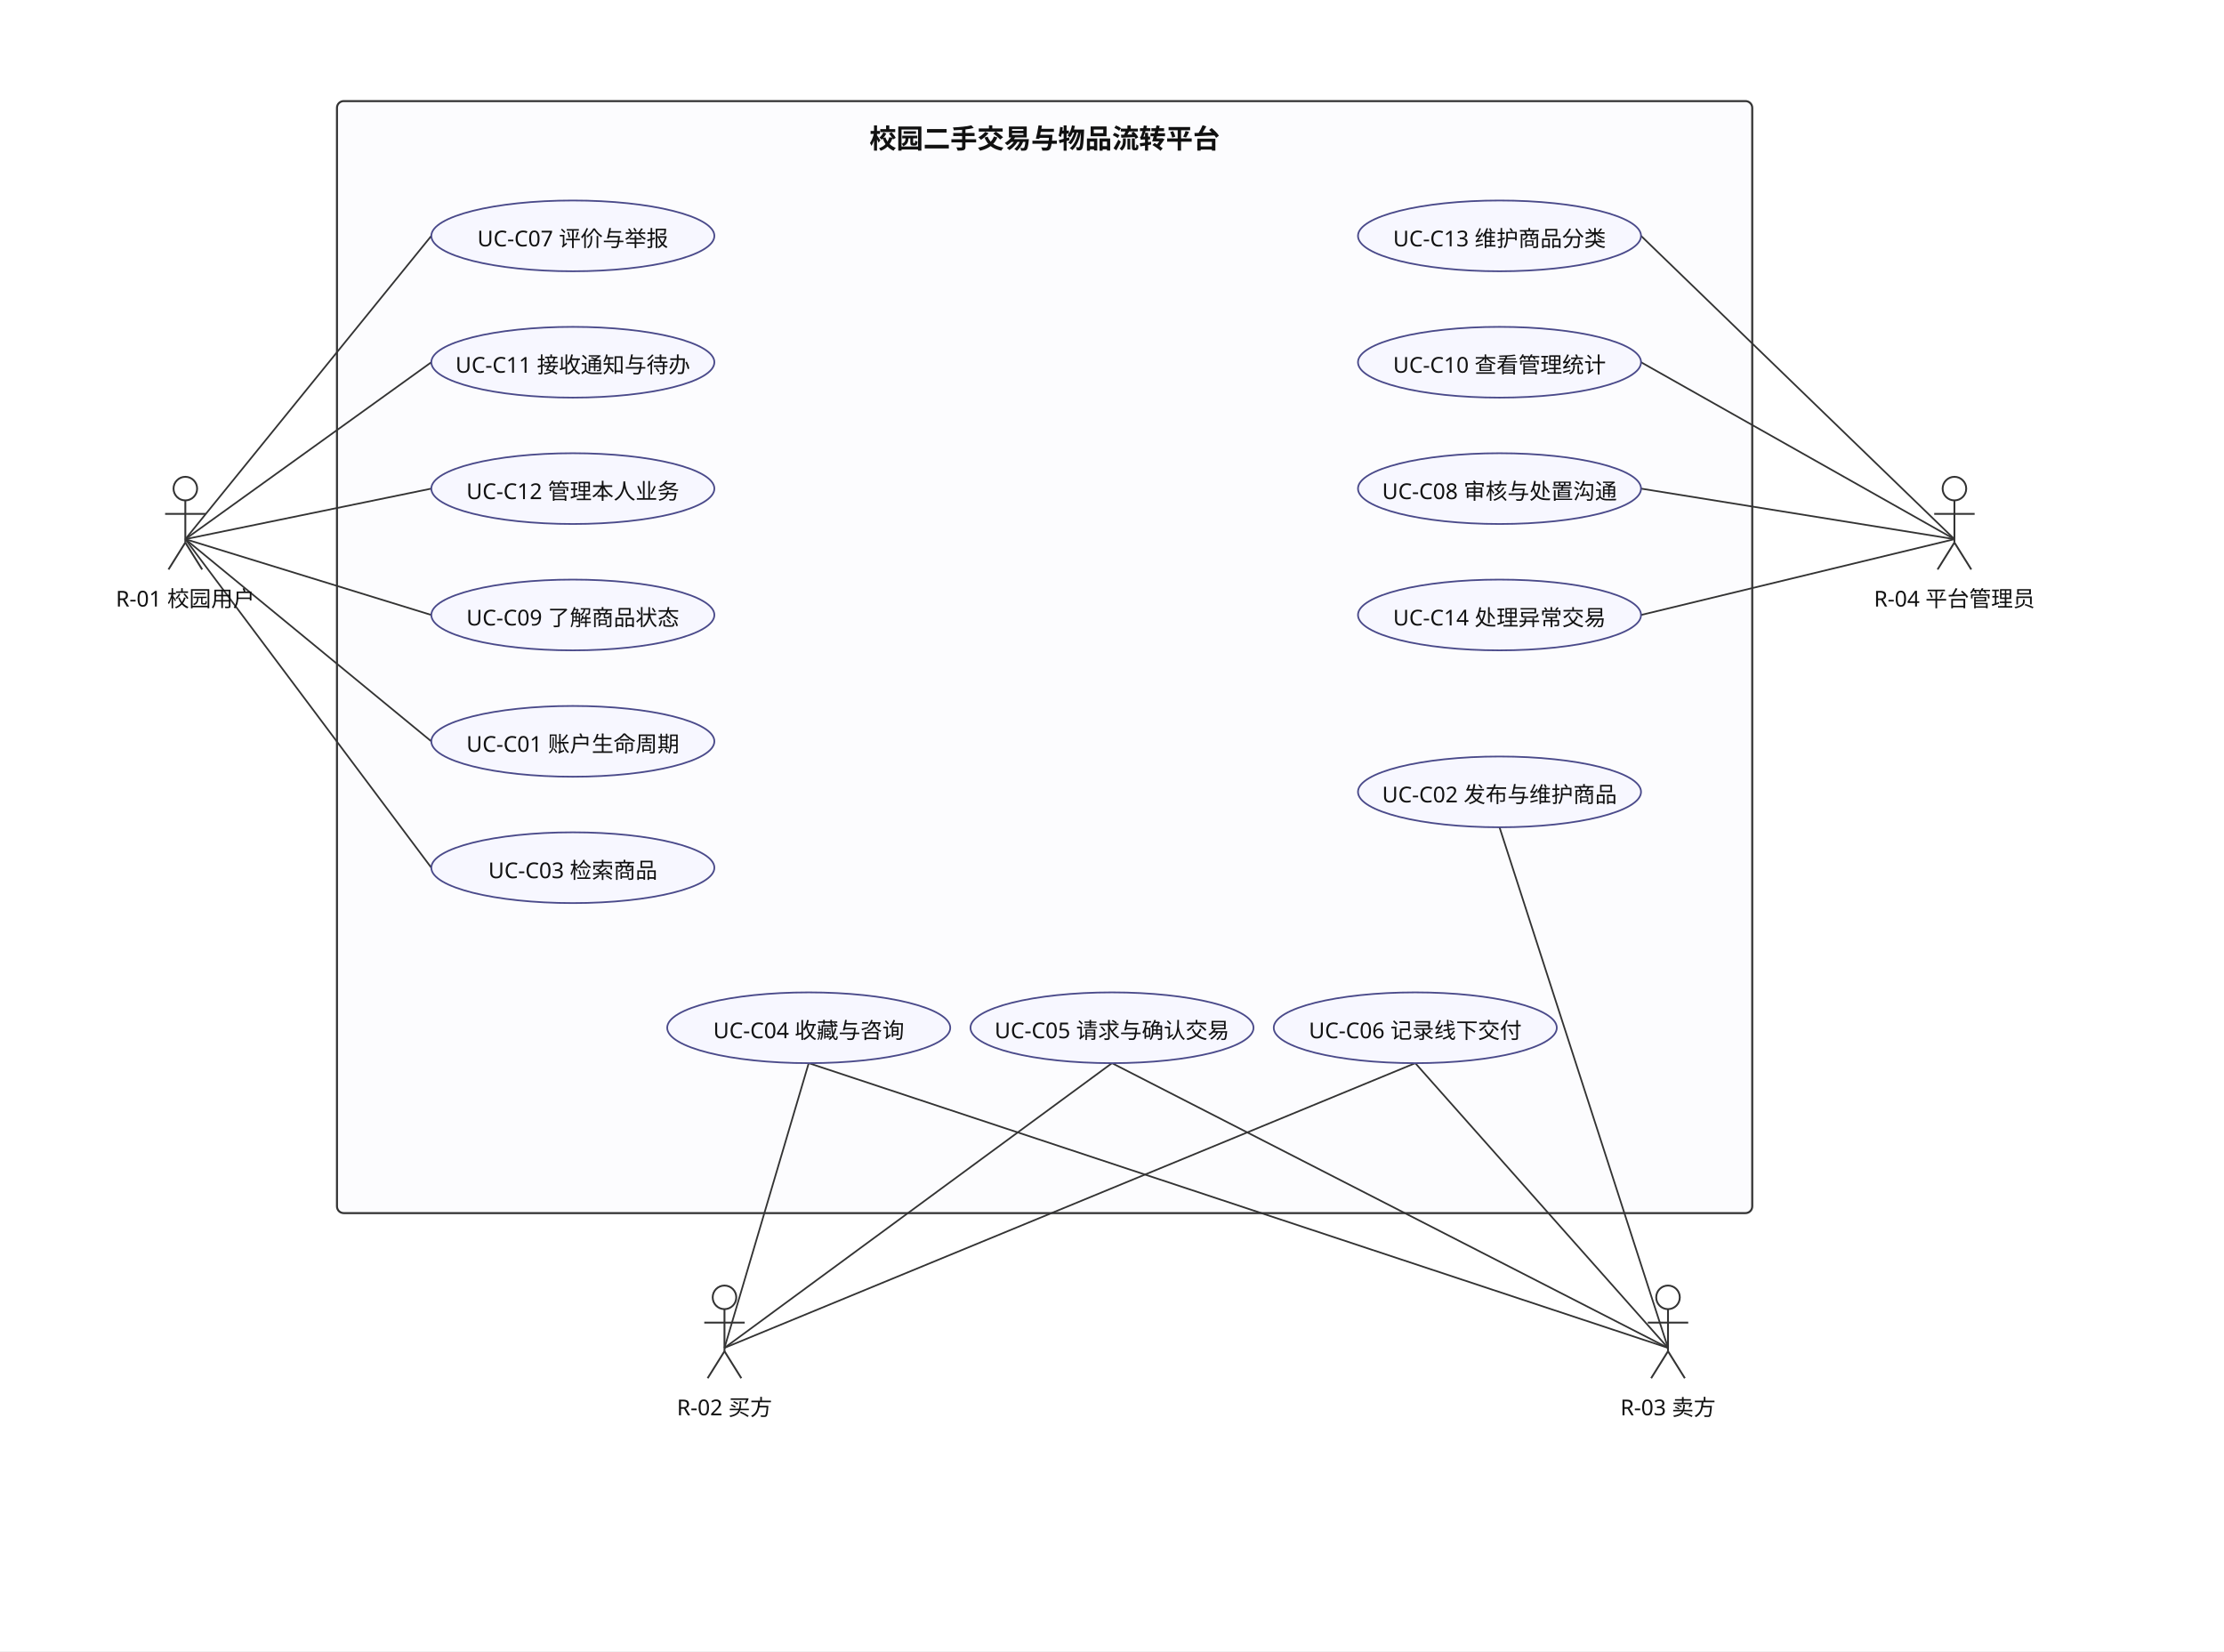
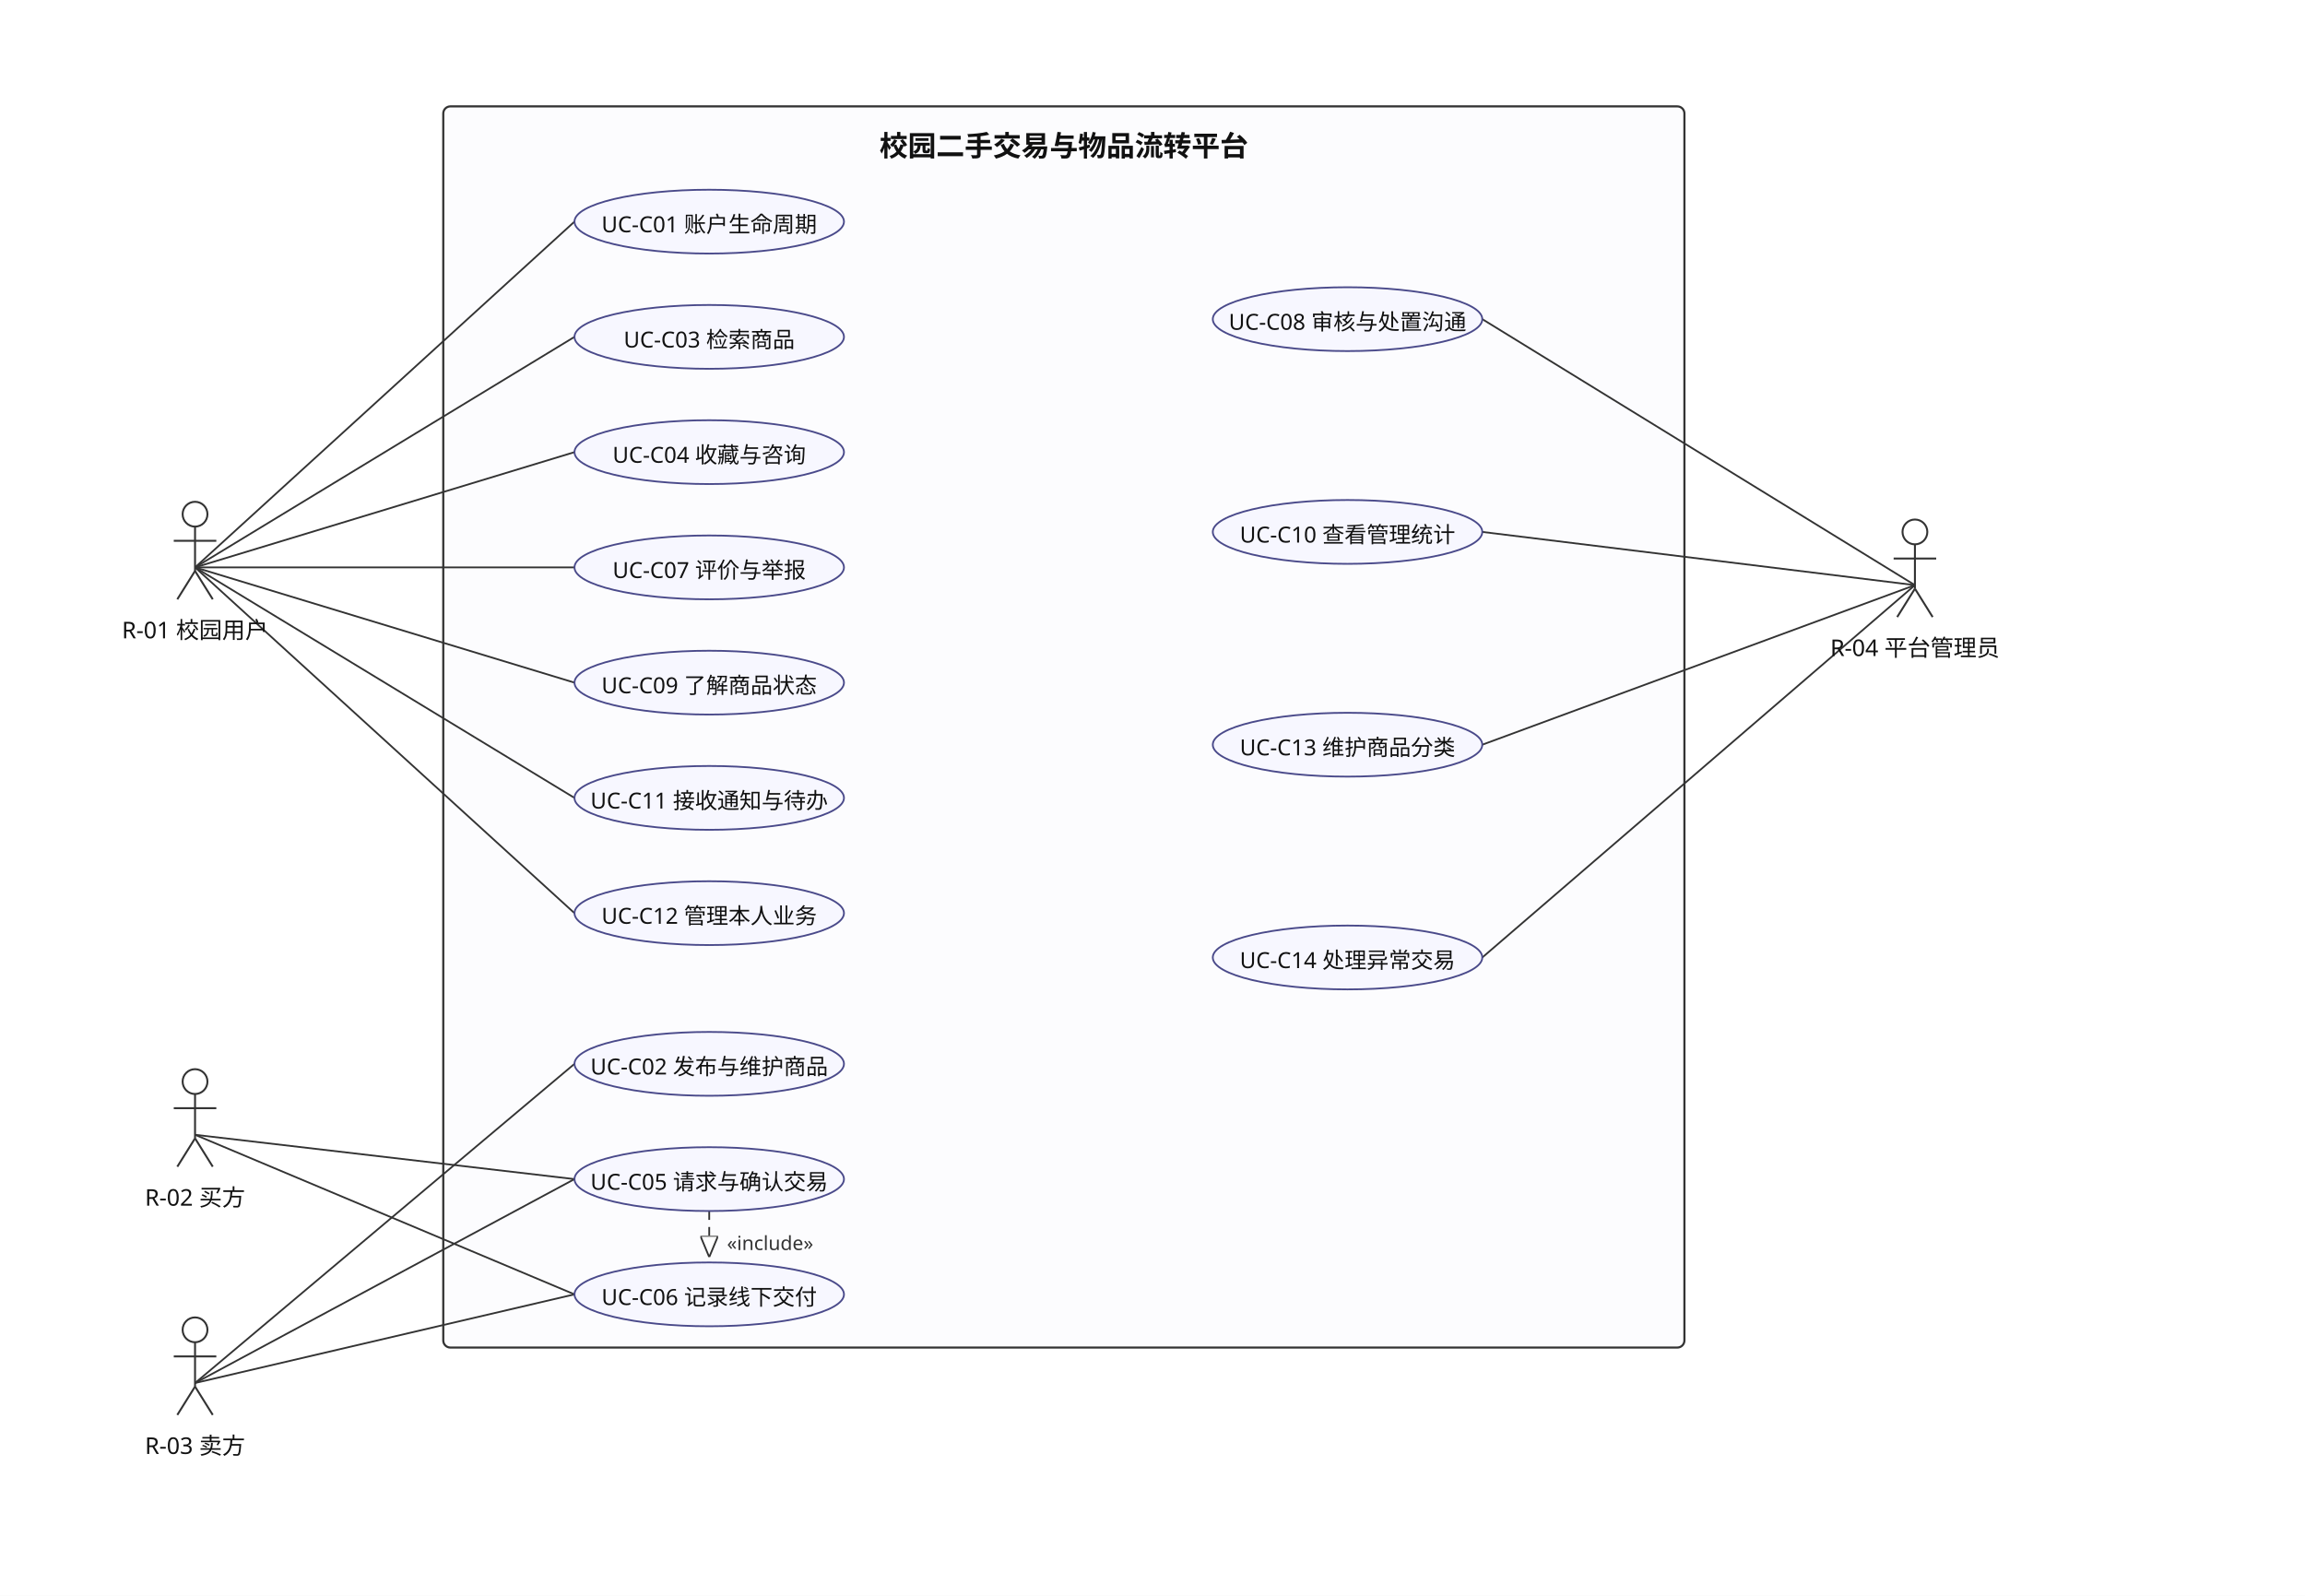
- <svg xmlns="http://www.w3.org/2000/svg" width="1320" height="980" viewBox="0 0 1320 980" font-family="Microsoft YaHei, sans-serif">
-   <rect width="1320" height="980" fill="#ffffff" />
-   <rect x="200" y="60" width="840" height="660" fill="#FCFCFE" stroke="#333333" stroke-width="1.2" rx="4" />
-   <text x="620" y="88" text-anchor="middle" font-size="16" font-weight="bold" fill="#111111">校园二手交易与物品流转平台</text>
-   <line x1="110" y1="320" x2="256" y2="140" stroke="#333333" stroke-width="1" />
-   <line x1="110" y1="320" x2="256" y2="215" stroke="#333333" stroke-width="1" />
-   <line x1="110" y1="320" x2="256" y2="290" stroke="#333333" stroke-width="1" />
-   <line x1="110" y1="320" x2="256" y2="365" stroke="#333333" stroke-width="1" />
-   <line x1="110" y1="320" x2="256" y2="440" stroke="#333333" stroke-width="1" />
-   <line x1="110" y1="320" x2="256" y2="515" stroke="#333333" stroke-width="1" />
-   <line x1="430" y1="800" x2="480" y2="631" stroke="#333333" stroke-width="1" />
-   <line x1="430" y1="800" x2="660" y2="631" stroke="#333333" stroke-width="1" />
-   <line x1="430" y1="800" x2="840" y2="631" stroke="#333333" stroke-width="1" />
-   <line x1="990" y1="800" x2="480" y2="631" stroke="#333333" stroke-width="1" />
-   <line x1="990" y1="800" x2="660" y2="631" stroke="#333333" stroke-width="1" />
-   <line x1="990" y1="800" x2="840" y2="631" stroke="#333333" stroke-width="1" />
-   <line x1="990" y1="800" x2="890" y2="491" stroke="#333333" stroke-width="1" />
-   <line x1="1160" y1="320" x2="974" y2="140" stroke="#333333" stroke-width="1" />
-   <line x1="1160" y1="320" x2="974" y2="215" stroke="#333333" stroke-width="1" />
-   <line x1="1160" y1="320" x2="974" y2="290" stroke="#333333" stroke-width="1" />
-   <line x1="1160" y1="320" x2="974" y2="365" stroke="#333333" stroke-width="1" />
-   <ellipse cx="340" cy="140" rx="84" ry="21" fill="#F7F7FF" stroke="#4A4A8A" stroke-width="1" />
-   <text x="340" y="140" text-anchor="middle" dominant-baseline="central" font-size="13" fill="#111111">UC-C07 评价与举报</text>
-   <ellipse cx="340" cy="215" rx="84" ry="21" fill="#F7F7FF" stroke="#4A4A8A" stroke-width="1" />
-   <text x="340" y="215" text-anchor="middle" dominant-baseline="central" font-size="13" fill="#111111">UC-C11 接收通知与待办</text>
-   <ellipse cx="340" cy="290" rx="84" ry="21" fill="#F7F7FF" stroke="#4A4A8A" stroke-width="1" />
-   <text x="340" y="290" text-anchor="middle" dominant-baseline="central" font-size="13" fill="#111111">UC-C12 管理本人业务</text>
-   <ellipse cx="340" cy="365" rx="84" ry="21" fill="#F7F7FF" stroke="#4A4A8A" stroke-width="1" />
-   <text x="340" y="365" text-anchor="middle" dominant-baseline="central" font-size="13" fill="#111111">UC-C09 了解商品状态</text>
-   <ellipse cx="340" cy="440" rx="84" ry="21" fill="#F7F7FF" stroke="#4A4A8A" stroke-width="1" />
-   <text x="340" y="440" text-anchor="middle" dominant-baseline="central" font-size="13" fill="#111111">UC-C01 账户生命周期</text>
-   <ellipse cx="340" cy="515" rx="84" ry="21" fill="#F7F7FF" stroke="#4A4A8A" stroke-width="1" />
-   <text x="340" y="515" text-anchor="middle" dominant-baseline="central" font-size="13" fill="#111111">UC-C03 检索商品</text>
-   <ellipse cx="480" cy="610" rx="84" ry="21" fill="#F7F7FF" stroke="#4A4A8A" stroke-width="1" />
-   <text x="480" y="610" text-anchor="middle" dominant-baseline="central" font-size="13" fill="#111111">UC-C04 收藏与咨询</text>
-   <ellipse cx="660" cy="610" rx="84" ry="21" fill="#F7F7FF" stroke="#4A4A8A" stroke-width="1" />
-   <text x="660" y="610" text-anchor="middle" dominant-baseline="central" font-size="13" fill="#111111">UC-C05 请求与确认交易</text>
-   <ellipse cx="840" cy="610" rx="84" ry="21" fill="#F7F7FF" stroke="#4A4A8A" stroke-width="1" />
-   <text x="840" y="610" text-anchor="middle" dominant-baseline="central" font-size="13" fill="#111111">UC-C06 记录线下交付</text>
-   <ellipse cx="890" cy="140" rx="84" ry="21" fill="#F7F7FF" stroke="#4A4A8A" stroke-width="1" />
-   <text x="890" y="140" text-anchor="middle" dominant-baseline="central" font-size="13" fill="#111111">UC-C13 维护商品分类</text>
-   <ellipse cx="890" cy="215" rx="84" ry="21" fill="#F7F7FF" stroke="#4A4A8A" stroke-width="1" />
-   <text x="890" y="215" text-anchor="middle" dominant-baseline="central" font-size="13" fill="#111111">UC-C10 查看管理统计</text>
-   <ellipse cx="890" cy="290" rx="84" ry="21" fill="#F7F7FF" stroke="#4A4A8A" stroke-width="1" />
-   <text x="890" y="290" text-anchor="middle" dominant-baseline="central" font-size="13" fill="#111111">UC-C08 审核与处置沟通</text>
-   <ellipse cx="890" cy="365" rx="84" ry="21" fill="#F7F7FF" stroke="#4A4A8A" stroke-width="1" />
-   <text x="890" y="365" text-anchor="middle" dominant-baseline="central" font-size="13" fill="#111111">UC-C14 处理异常交易</text>
-   <ellipse cx="890" cy="470" rx="84" ry="21" fill="#F7F7FF" stroke="#4A4A8A" stroke-width="1" />
-   <text x="890" y="470" text-anchor="middle" dominant-baseline="central" font-size="13" fill="#111111">UC-C02 发布与维护商品</text>
+ <svg xmlns="http://www.w3.org/2000/svg" width="1300" height="900" viewBox="0 0 1300 900" font-family="Microsoft YaHei, sans-serif">
+   <defs>
+     <marker id="tri" markerWidth="12" markerHeight="10" refX="11" refY="5" orient="auto">
+       <path d="M0,0 L12,5 L0,10 z" fill="#ffffff" stroke="#333333" />
+     </marker>
+   </defs>
+   <rect width="1300" height="900" fill="#ffffff" />
+   <rect x="250" y="60" width="700" height="700" fill="#FCFCFE" stroke="#333333" stroke-width="1.2" rx="4" />
+   <text x="600" y="88" text-anchor="middle" font-size="16" font-weight="bold" fill="#111111">校园二手交易与物品流转平台</text>
+   <line x1="110" y1="320" x2="324" y2="125" stroke="#333333" stroke-width="1" />
+   <line x1="110" y1="320" x2="324" y2="190" stroke="#333333" stroke-width="1" />
+   <line x1="110" y1="320" x2="324" y2="255" stroke="#333333" stroke-width="1" />
+   <line x1="110" y1="320" x2="324" y2="320" stroke="#333333" stroke-width="1" />
+   <line x1="110" y1="320" x2="324" y2="385" stroke="#333333" stroke-width="1" />
+   <line x1="110" y1="320" x2="324" y2="450" stroke="#333333" stroke-width="1" />
+   <line x1="110" y1="320" x2="324" y2="515" stroke="#333333" stroke-width="1" />
+   <line x1="110" y1="640" x2="324" y2="665" stroke="#333333" stroke-width="1" />
+   <line x1="110" y1="640" x2="324" y2="730" stroke="#333333" stroke-width="1" />
+   <line x1="110" y1="780" x2="324" y2="600" stroke="#333333" stroke-width="1" />
+   <line x1="110" y1="780" x2="324" y2="665" stroke="#333333" stroke-width="1" />
+   <line x1="110" y1="780" x2="324" y2="730" stroke="#333333" stroke-width="1" />
+   <line x1="1080" y1="330" x2="836" y2="180" stroke="#333333" stroke-width="1" />
+   <line x1="1080" y1="330" x2="836" y2="300" stroke="#333333" stroke-width="1" />
+   <line x1="1080" y1="330" x2="836" y2="420" stroke="#333333" stroke-width="1" />
+   <line x1="1080" y1="330" x2="836" y2="540" stroke="#333333" stroke-width="1" />
+   <line x1="400" y1="683" x2="400" y2="708" stroke="#333333" stroke-width="1" stroke-dasharray="5,4" marker-end="url(#tri)" />
+   <text x="410" y="705" text-anchor="start" font-size="11" fill="#333333">«include»</text>
+   <ellipse cx="400" cy="125" rx="76" ry="18" fill="#F7F7FF" stroke="#4A4A8A" stroke-width="1" />
+   <text x="400" y="125" text-anchor="middle" dominant-baseline="central" font-size="12.5" fill="#111111">UC-C01 账户生命周期</text>
+   <ellipse cx="400" cy="190" rx="76" ry="18" fill="#F7F7FF" stroke="#4A4A8A" stroke-width="1" />
+   <text x="400" y="190" text-anchor="middle" dominant-baseline="central" font-size="12.5" fill="#111111">UC-C03 检索商品</text>
+   <ellipse cx="400" cy="255" rx="76" ry="18" fill="#F7F7FF" stroke="#4A4A8A" stroke-width="1" />
+   <text x="400" y="255" text-anchor="middle" dominant-baseline="central" font-size="12.5" fill="#111111">UC-C04 收藏与咨询</text>
+   <ellipse cx="400" cy="320" rx="76" ry="18" fill="#F7F7FF" stroke="#4A4A8A" stroke-width="1" />
+   <text x="400" y="320" text-anchor="middle" dominant-baseline="central" font-size="12.5" fill="#111111">UC-C07 评价与举报</text>
+   <ellipse cx="400" cy="385" rx="76" ry="18" fill="#F7F7FF" stroke="#4A4A8A" stroke-width="1" />
+   <text x="400" y="385" text-anchor="middle" dominant-baseline="central" font-size="12.5" fill="#111111">UC-C09 了解商品状态</text>
+   <ellipse cx="400" cy="450" rx="76" ry="18" fill="#F7F7FF" stroke="#4A4A8A" stroke-width="1" />
+   <text x="400" y="450" text-anchor="middle" dominant-baseline="central" font-size="12.5" fill="#111111">UC-C11 接收通知与待办</text>
+   <ellipse cx="400" cy="515" rx="76" ry="18" fill="#F7F7FF" stroke="#4A4A8A" stroke-width="1" />
+   <text x="400" y="515" text-anchor="middle" dominant-baseline="central" font-size="12.5" fill="#111111">UC-C12 管理本人业务</text>
+   <ellipse cx="400" cy="600" rx="76" ry="18" fill="#F7F7FF" stroke="#4A4A8A" stroke-width="1" />
+   <text x="400" y="600" text-anchor="middle" dominant-baseline="central" font-size="12.5" fill="#111111">UC-C02 发布与维护商品</text>
+   <ellipse cx="400" cy="665" rx="76" ry="18" fill="#F7F7FF" stroke="#4A4A8A" stroke-width="1" />
+   <text x="400" y="665" text-anchor="middle" dominant-baseline="central" font-size="12.5" fill="#111111">UC-C05 请求与确认交易</text>
+   <ellipse cx="400" cy="730" rx="76" ry="18" fill="#F7F7FF" stroke="#4A4A8A" stroke-width="1" />
+   <text x="400" y="730" text-anchor="middle" dominant-baseline="central" font-size="12.5" fill="#111111">UC-C06 记录线下交付</text>
+   <ellipse cx="760" cy="180" rx="76" ry="18" fill="#F7F7FF" stroke="#4A4A8A" stroke-width="1" />
+   <text x="760" y="180" text-anchor="middle" dominant-baseline="central" font-size="12.5" fill="#111111">UC-C08 审核与处置沟通</text>
+   <ellipse cx="760" cy="300" rx="76" ry="18" fill="#F7F7FF" stroke="#4A4A8A" stroke-width="1" />
+   <text x="760" y="300" text-anchor="middle" dominant-baseline="central" font-size="12.5" fill="#111111">UC-C10 查看管理统计</text>
+   <ellipse cx="760" cy="420" rx="76" ry="18" fill="#F7F7FF" stroke="#4A4A8A" stroke-width="1" />
+   <text x="760" y="420" text-anchor="middle" dominant-baseline="central" font-size="12.5" fill="#111111">UC-C13 维护商品分类</text>
+   <ellipse cx="760" cy="540" rx="76" ry="18" fill="#F7F7FF" stroke="#4A4A8A" stroke-width="1" />
+   <text x="760" y="540" text-anchor="middle" dominant-baseline="central" font-size="12.5" fill="#111111">UC-C14 处理异常交易</text>
  <circle cx="110" cy="290" r="7" fill="none" stroke="#333333" stroke-width="1.1" />
  <line x1="110" y1="297" x2="110" y2="322" stroke="#333333" stroke-width="1.1" />
  <line x1="98" y1="305" x2="122" y2="305" stroke="#333333" stroke-width="1.1" />
  <line x1="110" y1="322" x2="100" y2="338" stroke="#333333" stroke-width="1.1" />
  <line x1="110" y1="322" x2="120" y2="338" stroke="#333333" stroke-width="1.1" />
  <text x="110" y="360" text-anchor="middle" font-size="13" fill="#111111">R-01 校园用户</text>
-   <circle cx="430" cy="770" r="7" fill="none" stroke="#333333" stroke-width="1.1" />
-   <line x1="430" y1="777" x2="430" y2="802" stroke="#333333" stroke-width="1.1" />
-   <line x1="418" y1="785" x2="442" y2="785" stroke="#333333" stroke-width="1.1" />
-   <line x1="430" y1="802" x2="420" y2="818" stroke="#333333" stroke-width="1.1" />
-   <line x1="430" y1="802" x2="440" y2="818" stroke="#333333" stroke-width="1.1" />
-   <text x="430" y="840" text-anchor="middle" font-size="13" fill="#111111">R-02 买方</text>
-   <circle cx="990" cy="770" r="7" fill="none" stroke="#333333" stroke-width="1.1" />
-   <line x1="990" y1="777" x2="990" y2="802" stroke="#333333" stroke-width="1.1" />
-   <line x1="978" y1="785" x2="1002" y2="785" stroke="#333333" stroke-width="1.1" />
-   <line x1="990" y1="802" x2="980" y2="818" stroke="#333333" stroke-width="1.1" />
-   <line x1="990" y1="802" x2="1000" y2="818" stroke="#333333" stroke-width="1.1" />
-   <text x="990" y="840" text-anchor="middle" font-size="13" fill="#111111">R-03 卖方</text>
-   <circle cx="1160" cy="290" r="7" fill="none" stroke="#333333" stroke-width="1.1" />
-   <line x1="1160" y1="297" x2="1160" y2="322" stroke="#333333" stroke-width="1.1" />
-   <line x1="1148" y1="305" x2="1172" y2="305" stroke="#333333" stroke-width="1.1" />
-   <line x1="1160" y1="322" x2="1150" y2="338" stroke="#333333" stroke-width="1.1" />
-   <line x1="1160" y1="322" x2="1170" y2="338" stroke="#333333" stroke-width="1.1" />
-   <text x="1160" y="360" text-anchor="middle" font-size="13" fill="#111111">R-04 平台管理员</text>
+   <circle cx="110" cy="610" r="7" fill="none" stroke="#333333" stroke-width="1.1" />
+   <line x1="110" y1="617" x2="110" y2="642" stroke="#333333" stroke-width="1.1" />
+   <line x1="98" y1="625" x2="122" y2="625" stroke="#333333" stroke-width="1.1" />
+   <line x1="110" y1="642" x2="100" y2="658" stroke="#333333" stroke-width="1.1" />
+   <line x1="110" y1="642" x2="120" y2="658" stroke="#333333" stroke-width="1.1" />
+   <text x="110" y="680" text-anchor="middle" font-size="13" fill="#111111">R-02 买方</text>
+   <circle cx="110" cy="750" r="7" fill="none" stroke="#333333" stroke-width="1.1" />
+   <line x1="110" y1="757" x2="110" y2="782" stroke="#333333" stroke-width="1.1" />
+   <line x1="98" y1="765" x2="122" y2="765" stroke="#333333" stroke-width="1.1" />
+   <line x1="110" y1="782" x2="100" y2="798" stroke="#333333" stroke-width="1.1" />
+   <line x1="110" y1="782" x2="120" y2="798" stroke="#333333" stroke-width="1.1" />
+   <text x="110" y="820" text-anchor="middle" font-size="13" fill="#111111">R-03 卖方</text>
+   <circle cx="1080" cy="300" r="7" fill="none" stroke="#333333" stroke-width="1.1" />
+   <line x1="1080" y1="307" x2="1080" y2="332" stroke="#333333" stroke-width="1.1" />
+   <line x1="1068" y1="315" x2="1092" y2="315" stroke="#333333" stroke-width="1.1" />
+   <line x1="1080" y1="332" x2="1070" y2="348" stroke="#333333" stroke-width="1.1" />
+   <line x1="1080" y1="332" x2="1090" y2="348" stroke="#333333" stroke-width="1.1" />
+   <text x="1080" y="370" text-anchor="middle" font-size="13" fill="#111111">R-04 平台管理员</text>
</svg>
